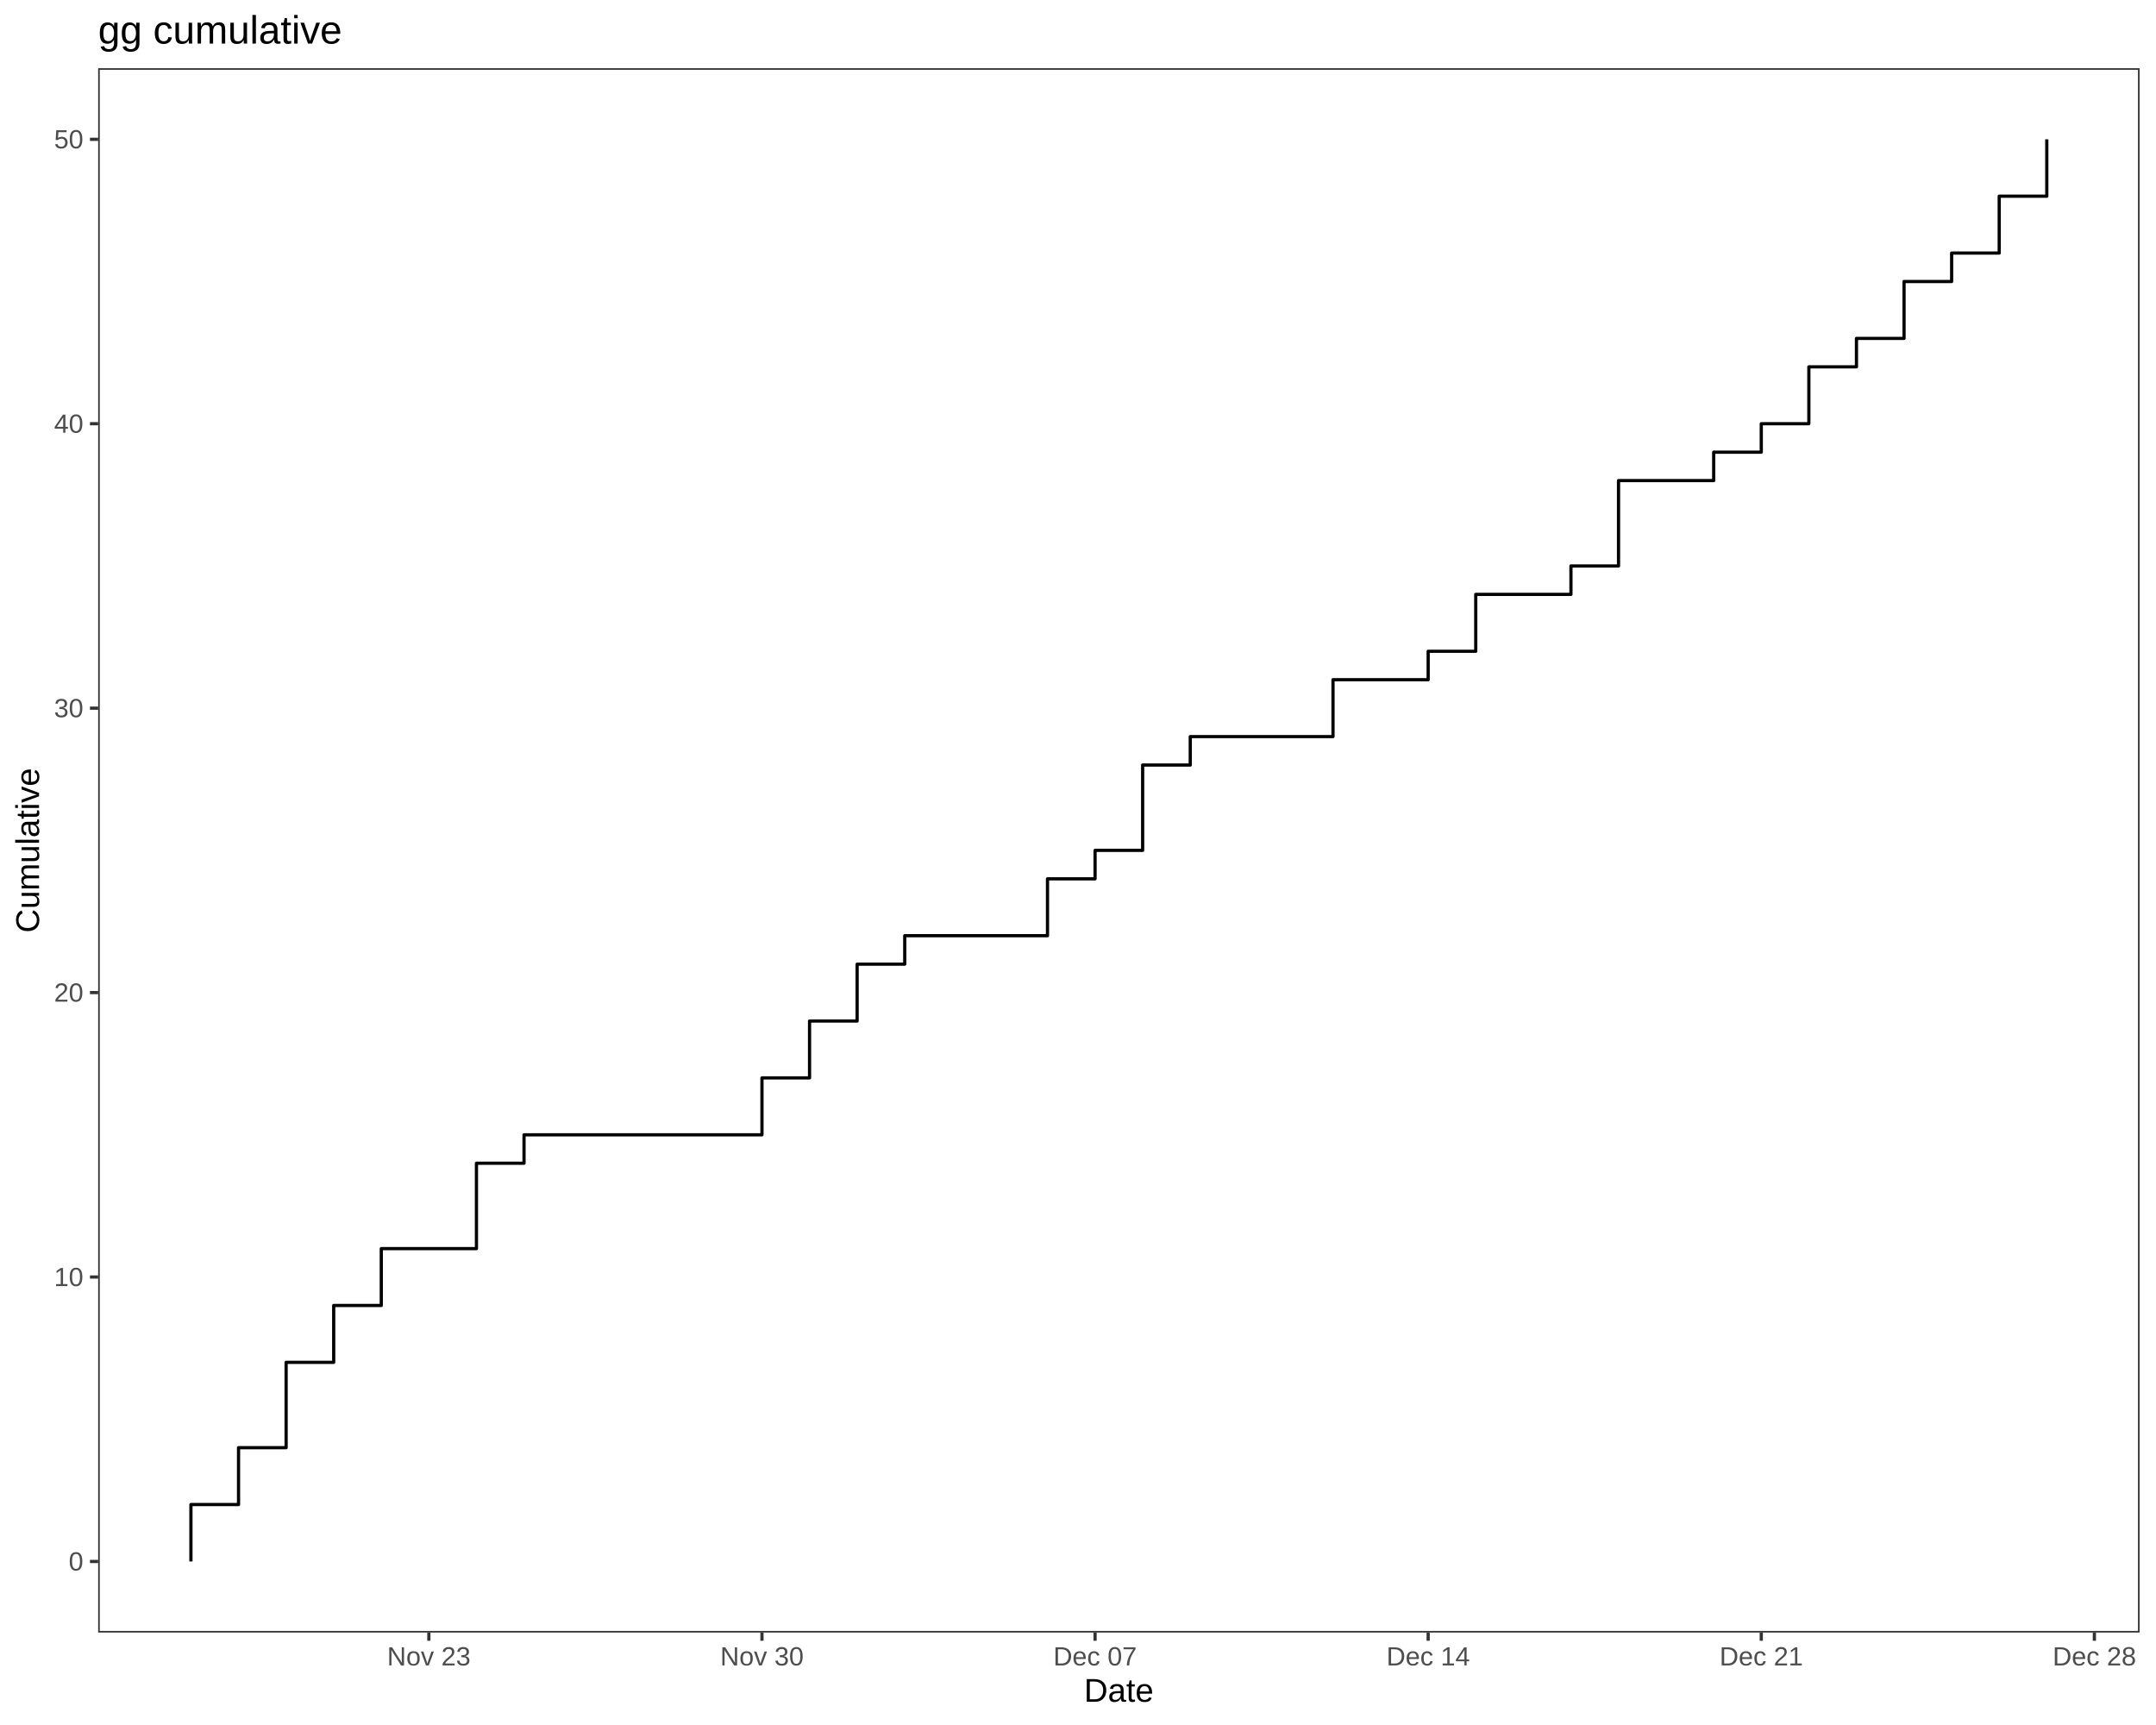
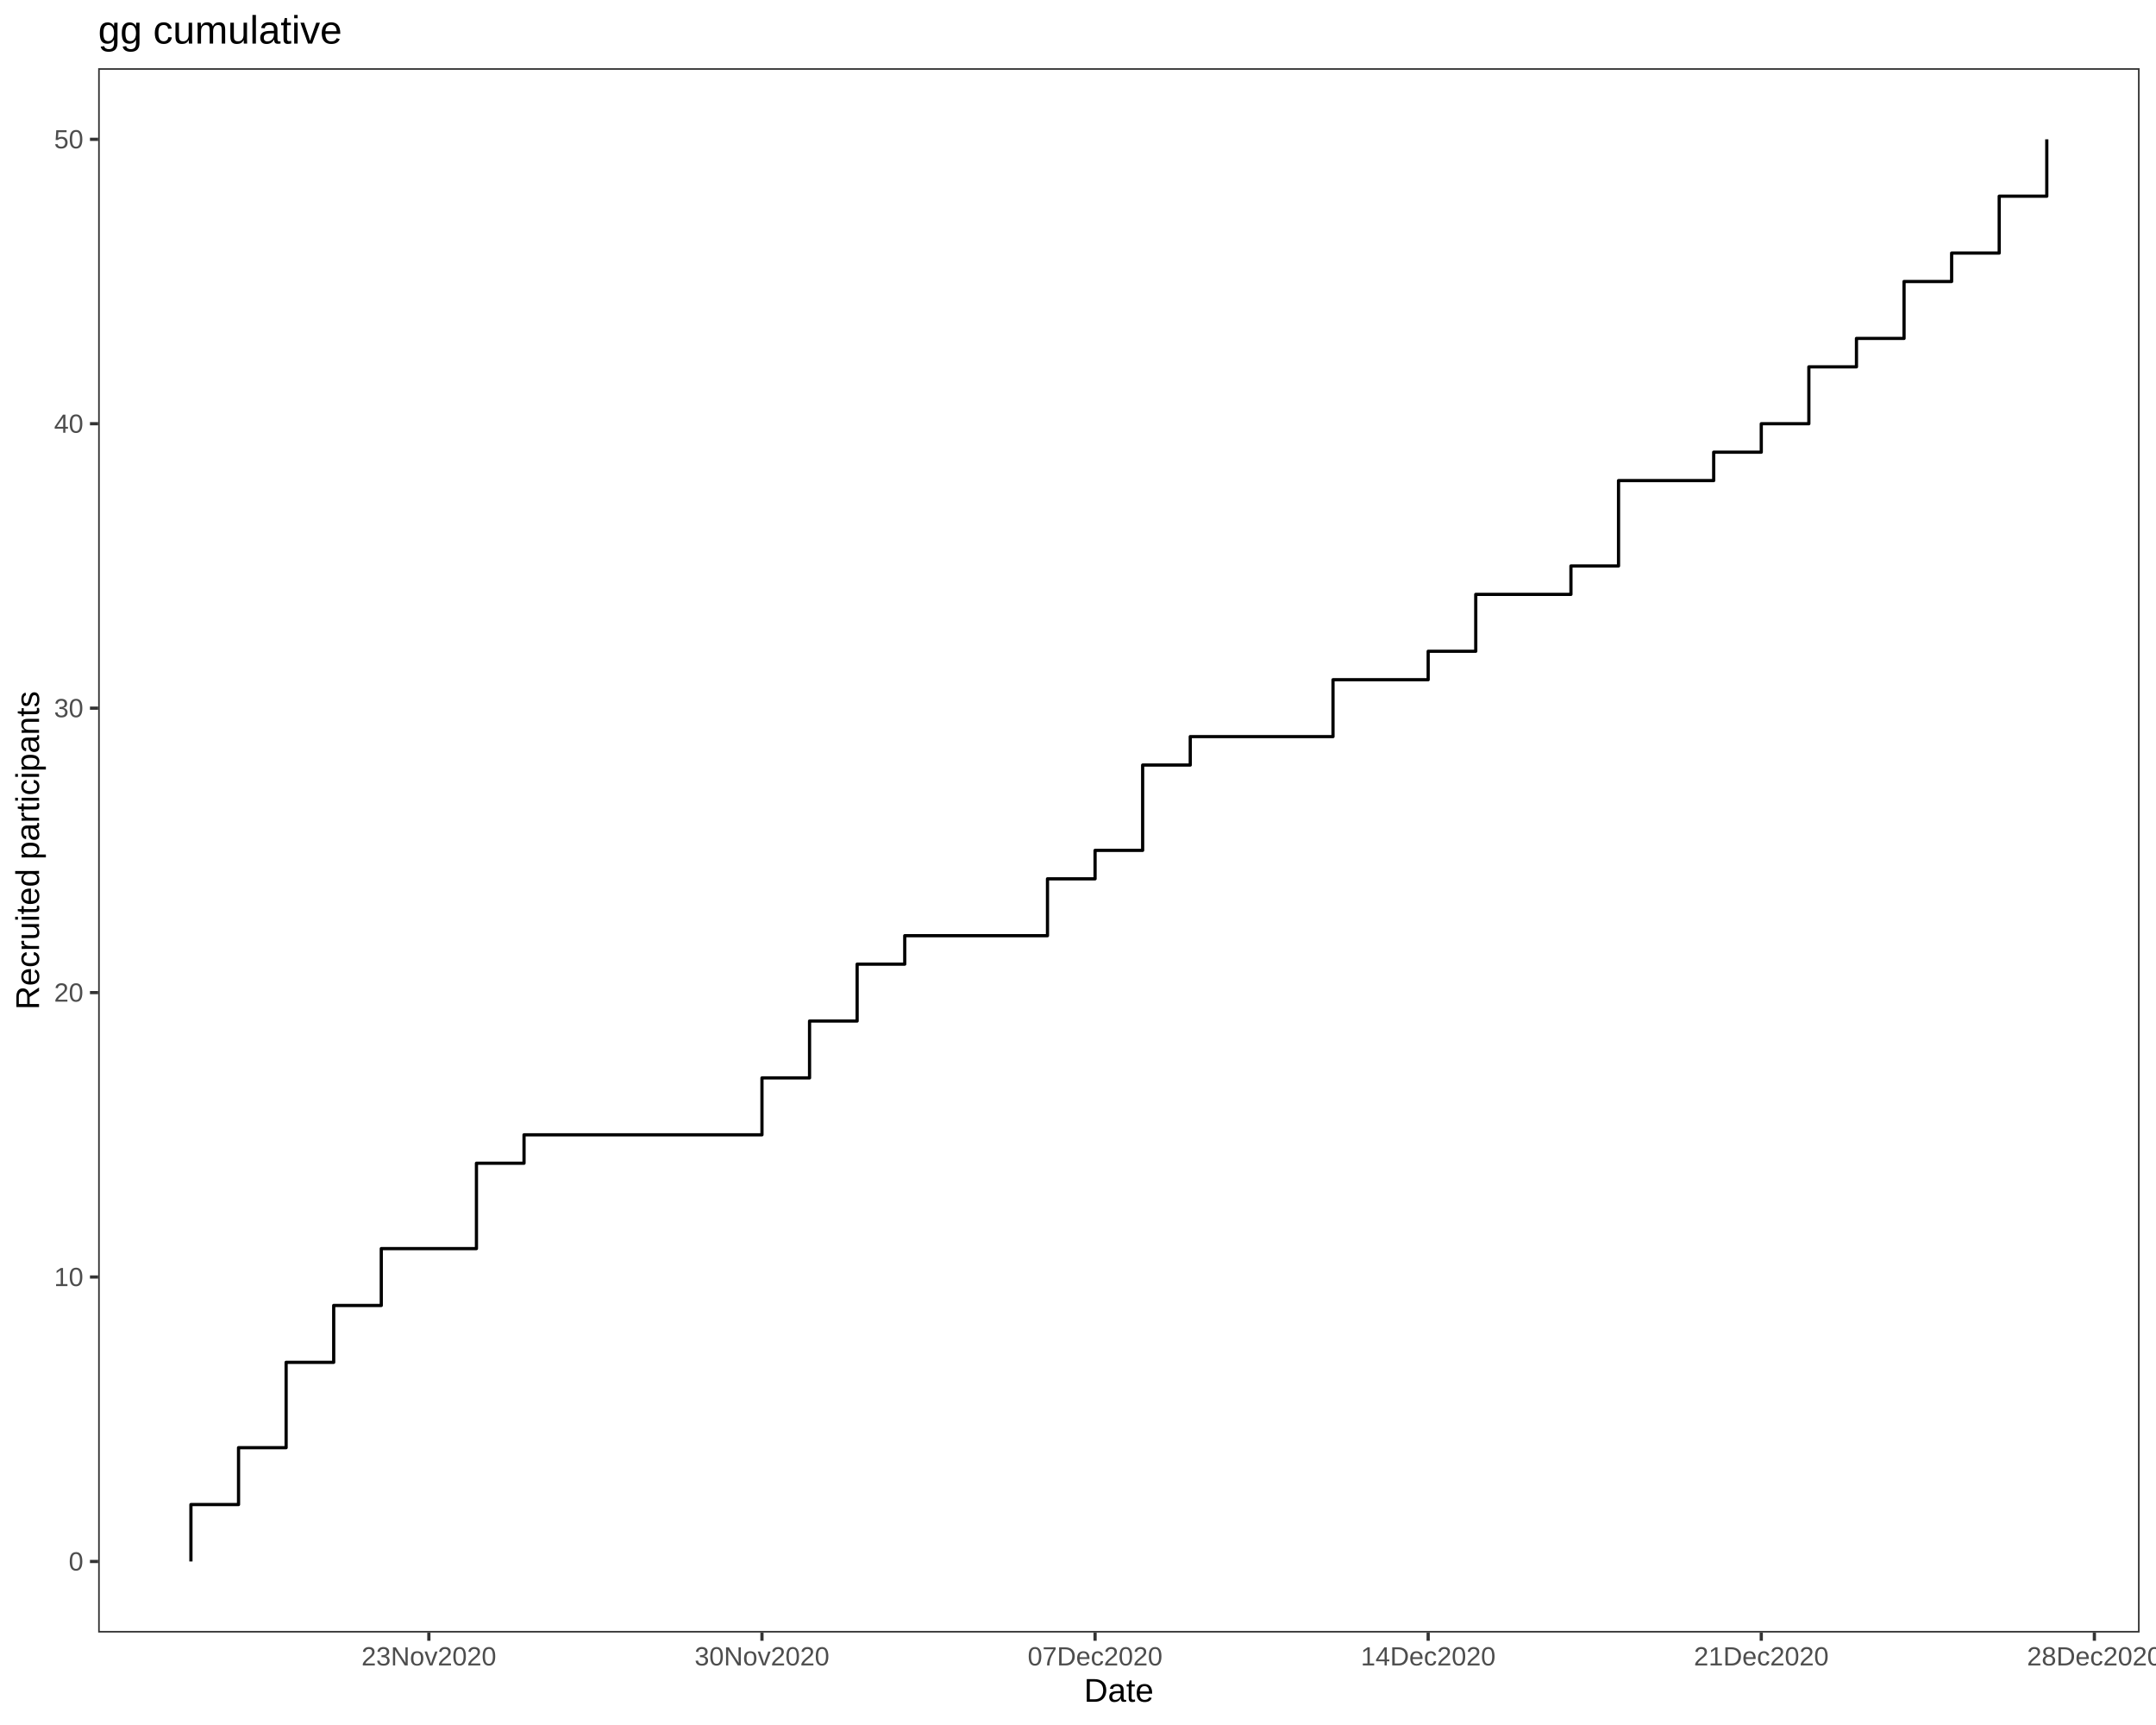
<svg xmlns="http://www.w3.org/2000/svg" viewBox="0 0 720.00 576.00">
  <defs>
    <style type="text/css">
    line, polyline, polygon, path, rect, circle {
      fill: none;
      stroke: #000000;
      stroke-linecap: round;
      stroke-linejoin: round;
      stroke-miterlimit: 10.00;
    }
  </style>
  </defs>
  <rect width="100%" height="100%" style="stroke: none; fill: #FFFFFF;" />
  <rect x="0.00" y="0.00" width="720.00" height="576.00" style="stroke-width: 1.07; stroke: #FFFFFF; fill: #FFFFFF;" />
  <defs>
    <clipPath id="cpMzIuNzh8NzE0LjUyfDU0NS4xM3wyMi43Nw==">
      <rect x="32.78" y="22.77" width="681.74" height="522.36" />
    </clipPath>
  </defs>
  <rect x="32.78" y="22.77" width="681.74" height="522.36" style="stroke-width: 1.07; stroke: none; fill: #FFFFFF;" clip-path="url(#cpMzIuNzh8NzE0LjUyfDU0NS4xM3wyMi43Nw==)" />
  <polyline points="63.76,521.39 63.76,521.39 63.76,502.39 79.66,502.39 79.66,483.40 95.55,483.40 95.55,454.90 111.44,454.90 111.44,435.91 127.33,435.91 127.33,416.92 159.11,416.92 159.11,388.42 175.00,388.42 175.00,378.93 254.46,378.93 254.46,359.93 270.35,359.93 270.35,340.94 286.24,340.94 286.24,321.94 302.14,321.94 302.14,312.44 349.81,312.44 349.81,293.45 365.70,293.45 365.70,283.95 381.59,283.95 381.59,255.46 397.49,255.46 397.49,245.96 445.16,245.96 445.16,226.97 476.94,226.97 476.94,217.47 492.83,217.47 492.83,198.47 524.62,198.47 524.62,188.98 540.51,188.98 540.51,160.48 572.29,160.48 572.29,150.99 588.18,150.99 588.18,141.49 604.07,141.49 604.07,122.49 619.97,122.49 619.97,113.00 635.86,113.00 635.86,94.00 651.75,94.00 651.75,84.50 667.64,84.50 667.64,65.51 683.53,65.51 683.53,46.52 " style="stroke-width: 1.07; stroke-linecap: butt;" clip-path="url(#cpMzIuNzh8NzE0LjUyfDU0NS4xM3wyMi43Nw==)" />
  <rect x="32.78" y="22.77" width="681.74" height="522.36" style="stroke-width: 1.07; stroke: #333333;" clip-path="url(#cpMzIuNzh8NzE0LjUyfDU0NS4xM3wyMi43Nw==)" />
  <defs>
    <clipPath id="cpMC4wMHw3MjAuMDB8NTc2LjAwfDAuMDA=">
      <rect x="0.00" y="0.00" width="720.00" height="576.00" />
    </clipPath>
  </defs>
  <g clip-path="url(#cpMC4wMHw3MjAuMDB8NTc2LjAwfDAuMDA=)">
    <text x="22.95" y="524.41" style="font-size: 8.80px; fill: #4D4D4D; font-family: Liberation Sans;" textLength="4.89px" lengthAdjust="spacingAndGlyphs">0</text>
  </g>
  <g clip-path="url(#cpMC4wMHw3MjAuMDB8NTc2LjAwfDAuMDA=)">
    <text x="18.06" y="429.44" style="font-size: 8.80px; fill: #4D4D4D; font-family: Liberation Sans;" textLength="9.78px" lengthAdjust="spacingAndGlyphs">10</text>
  </g>
  <g clip-path="url(#cpMC4wMHw3MjAuMDB8NTc2LjAwfDAuMDA=)">
    <text x="18.06" y="334.46" style="font-size: 8.80px; fill: #4D4D4D; font-family: Liberation Sans;" textLength="9.78px" lengthAdjust="spacingAndGlyphs">20</text>
  </g>
  <g clip-path="url(#cpMC4wMHw3MjAuMDB8NTc2LjAwfDAuMDA=)">
    <text x="18.06" y="239.49" style="font-size: 8.80px; fill: #4D4D4D; font-family: Liberation Sans;" textLength="9.78px" lengthAdjust="spacingAndGlyphs">30</text>
  </g>
  <g clip-path="url(#cpMC4wMHw3MjAuMDB8NTc2LjAwfDAuMDA=)">
    <text x="18.06" y="144.51" style="font-size: 8.80px; fill: #4D4D4D; font-family: Liberation Sans;" textLength="9.78px" lengthAdjust="spacingAndGlyphs">40</text>
  </g>
  <g clip-path="url(#cpMC4wMHw3MjAuMDB8NTc2LjAwfDAuMDA=)">
    <text x="18.06" y="49.54" style="font-size: 8.80px; fill: #4D4D4D; font-family: Liberation Sans;" textLength="9.78px" lengthAdjust="spacingAndGlyphs">50</text>
  </g>
  <polyline points="30.04,521.39 32.78,521.39 " style="stroke-width: 1.07; stroke: #333333; stroke-linecap: butt;" clip-path="url(#cpMC4wMHw3MjAuMDB8NTc2LjAwfDAuMDA=)" />
  <polyline points="30.04,426.41 32.78,426.41 " style="stroke-width: 1.07; stroke: #333333; stroke-linecap: butt;" clip-path="url(#cpMC4wMHw3MjAuMDB8NTc2LjAwfDAuMDA=)" />
  <polyline points="30.04,331.44 32.78,331.44 " style="stroke-width: 1.07; stroke: #333333; stroke-linecap: butt;" clip-path="url(#cpMC4wMHw3MjAuMDB8NTc2LjAwfDAuMDA=)" />
  <polyline points="30.04,236.46 32.78,236.46 " style="stroke-width: 1.07; stroke: #333333; stroke-linecap: butt;" clip-path="url(#cpMC4wMHw3MjAuMDB8NTc2LjAwfDAuMDA=)" />
  <polyline points="30.04,141.49 32.78,141.49 " style="stroke-width: 1.07; stroke: #333333; stroke-linecap: butt;" clip-path="url(#cpMC4wMHw3MjAuMDB8NTc2LjAwfDAuMDA=)" />
  <polyline points="30.04,46.52 32.78,46.52 " style="stroke-width: 1.07; stroke: #333333; stroke-linecap: butt;" clip-path="url(#cpMC4wMHw3MjAuMDB8NTc2LjAwfDAuMDA=)" />
  <polyline points="143.22,547.87 143.22,545.13 " style="stroke-width: 1.07; stroke: #333333; stroke-linecap: butt;" clip-path="url(#cpMC4wMHw3MjAuMDB8NTc2LjAwfDAuMDA=)" />
  <polyline points="254.46,547.87 254.46,545.13 " style="stroke-width: 1.07; stroke: #333333; stroke-linecap: butt;" clip-path="url(#cpMC4wMHw3MjAuMDB8NTc2LjAwfDAuMDA=)" />
  <polyline points="365.70,547.87 365.70,545.13 " style="stroke-width: 1.07; stroke: #333333; stroke-linecap: butt;" clip-path="url(#cpMC4wMHw3MjAuMDB8NTc2LjAwfDAuMDA=)" />
  <polyline points="476.94,547.87 476.94,545.13 " style="stroke-width: 1.07; stroke: #333333; stroke-linecap: butt;" clip-path="url(#cpMC4wMHw3MjAuMDB8NTc2LjAwfDAuMDA=)" />
  <polyline points="588.18,547.87 588.18,545.13 " style="stroke-width: 1.07; stroke: #333333; stroke-linecap: butt;" clip-path="url(#cpMC4wMHw3MjAuMDB8NTc2LjAwfDAuMDA=)" />
  <polyline points="699.42,547.87 699.42,545.13 " style="stroke-width: 1.07; stroke: #333333; stroke-linecap: butt;" clip-path="url(#cpMC4wMHw3MjAuMDB8NTc2LjAwfDAuMDA=)" />
  <g clip-path="url(#cpMC4wMHw3MjAuMDB8NTc2LjAwfDAuMDA=)">
-     <text x="129.28" y="556.11" style="font-size: 8.80px; fill: #4D4D4D; font-family: Liberation Sans;" textLength="27.88px" lengthAdjust="spacingAndGlyphs">Nov 23</text>
+     <text x="120.72" y="556.11" style="font-size: 8.80px; fill: #4D4D4D; font-family: Liberation Sans;" textLength="45.00px" lengthAdjust="spacingAndGlyphs">23Nov2020</text>
  </g>
  <g clip-path="url(#cpMC4wMHw3MjAuMDB8NTc2LjAwfDAuMDA=)">
-     <text x="240.52" y="556.11" style="font-size: 8.80px; fill: #4D4D4D; font-family: Liberation Sans;" textLength="27.88px" lengthAdjust="spacingAndGlyphs">Nov 30</text>
+     <text x="231.96" y="556.11" style="font-size: 8.80px; fill: #4D4D4D; font-family: Liberation Sans;" textLength="45.00px" lengthAdjust="spacingAndGlyphs">30Nov2020</text>
  </g>
  <g clip-path="url(#cpMC4wMHw3MjAuMDB8NTc2LjAwfDAuMDA=)">
-     <text x="351.76" y="556.11" style="font-size: 8.80px; fill: #4D4D4D; font-family: Liberation Sans;" textLength="27.88px" lengthAdjust="spacingAndGlyphs">Dec 07</text>
+     <text x="343.20" y="556.11" style="font-size: 8.80px; fill: #4D4D4D; font-family: Liberation Sans;" textLength="45.00px" lengthAdjust="spacingAndGlyphs">07Dec2020</text>
  </g>
  <g clip-path="url(#cpMC4wMHw3MjAuMDB8NTc2LjAwfDAuMDA=)">
-     <text x="463.01" y="556.11" style="font-size: 8.80px; fill: #4D4D4D; font-family: Liberation Sans;" textLength="27.88px" lengthAdjust="spacingAndGlyphs">Dec 14</text>
+     <text x="454.44" y="556.11" style="font-size: 8.80px; fill: #4D4D4D; font-family: Liberation Sans;" textLength="45.00px" lengthAdjust="spacingAndGlyphs">14Dec2020</text>
  </g>
  <g clip-path="url(#cpMC4wMHw3MjAuMDB8NTc2LjAwfDAuMDA=)">
-     <text x="574.25" y="556.11" style="font-size: 8.80px; fill: #4D4D4D; font-family: Liberation Sans;" textLength="27.88px" lengthAdjust="spacingAndGlyphs">Dec 21</text>
+     <text x="565.68" y="556.11" style="font-size: 8.80px; fill: #4D4D4D; font-family: Liberation Sans;" textLength="45.00px" lengthAdjust="spacingAndGlyphs">21Dec2020</text>
  </g>
  <g clip-path="url(#cpMC4wMHw3MjAuMDB8NTc2LjAwfDAuMDA=)">
-     <text x="685.49" y="556.11" style="font-size: 8.80px; fill: #4D4D4D; font-family: Liberation Sans;" textLength="27.88px" lengthAdjust="spacingAndGlyphs">Dec 28</text>
+     <text x="676.92" y="556.11" style="font-size: 8.80px; fill: #4D4D4D; font-family: Liberation Sans;" textLength="45.00px" lengthAdjust="spacingAndGlyphs">28Dec2020</text>
  </g>
  <g clip-path="url(#cpMC4wMHw3MjAuMDB8NTc2LjAwfDAuMDA=)">
    <text x="362.02" y="568.24" style="font-size: 11.00px; font-family: Liberation Sans;" textLength="23.25px" lengthAdjust="spacingAndGlyphs">Date</text>
  </g>
  <g clip-path="url(#cpMC4wMHw3MjAuMDB8NTc2LjAwfDAuMDA=)">
-     <text transform="translate(13.04,311.47) rotate(-90)" style="font-size: 11.00px; font-family: Liberation Sans;" textLength="55.03px" lengthAdjust="spacingAndGlyphs">Cumulative</text>
+     <text transform="translate(13.04,337.17) rotate(-90)" style="font-size: 11.00px; font-family: Liberation Sans;" textLength="106.44px" lengthAdjust="spacingAndGlyphs">Recruited participants</text>
  </g>
  <g clip-path="url(#cpMC4wMHw3MjAuMDB8NTc2LjAwfDAuMDA=)">
    <text x="32.78" y="14.56" style="font-size: 13.20px; font-family: Liberation Sans;" textLength="81.33px" lengthAdjust="spacingAndGlyphs">gg cumulative</text>
  </g>
</svg>
